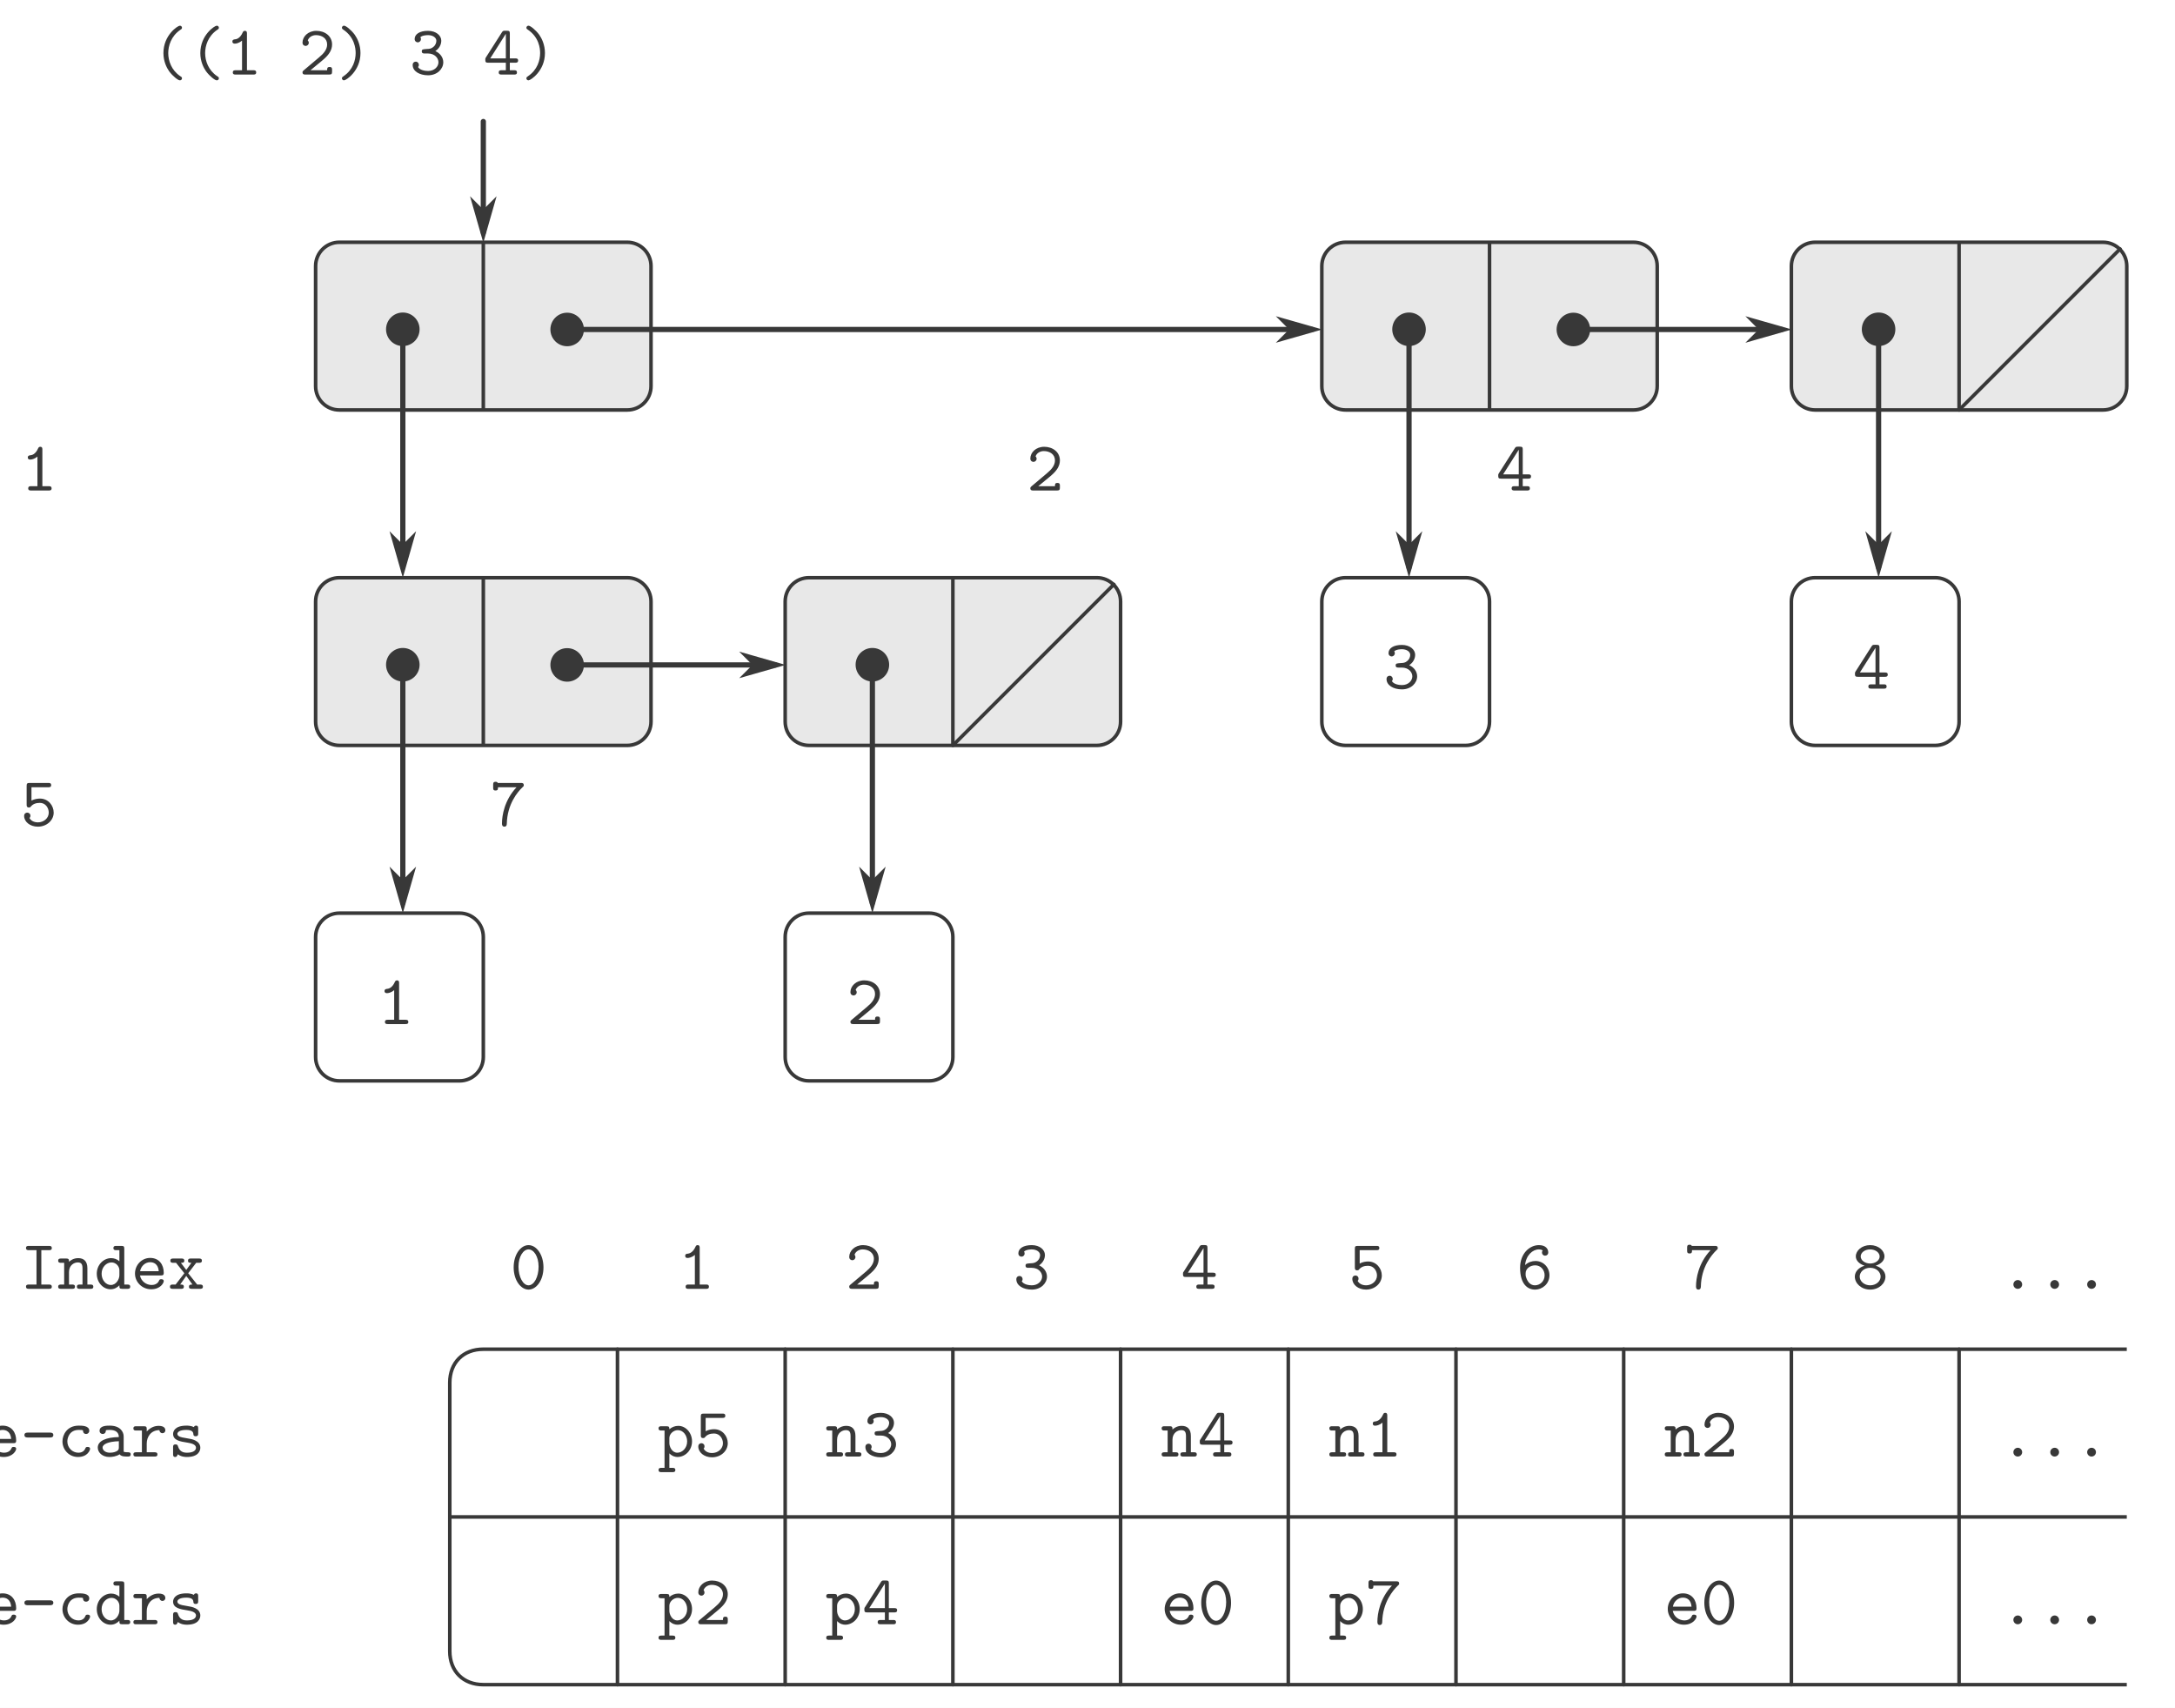
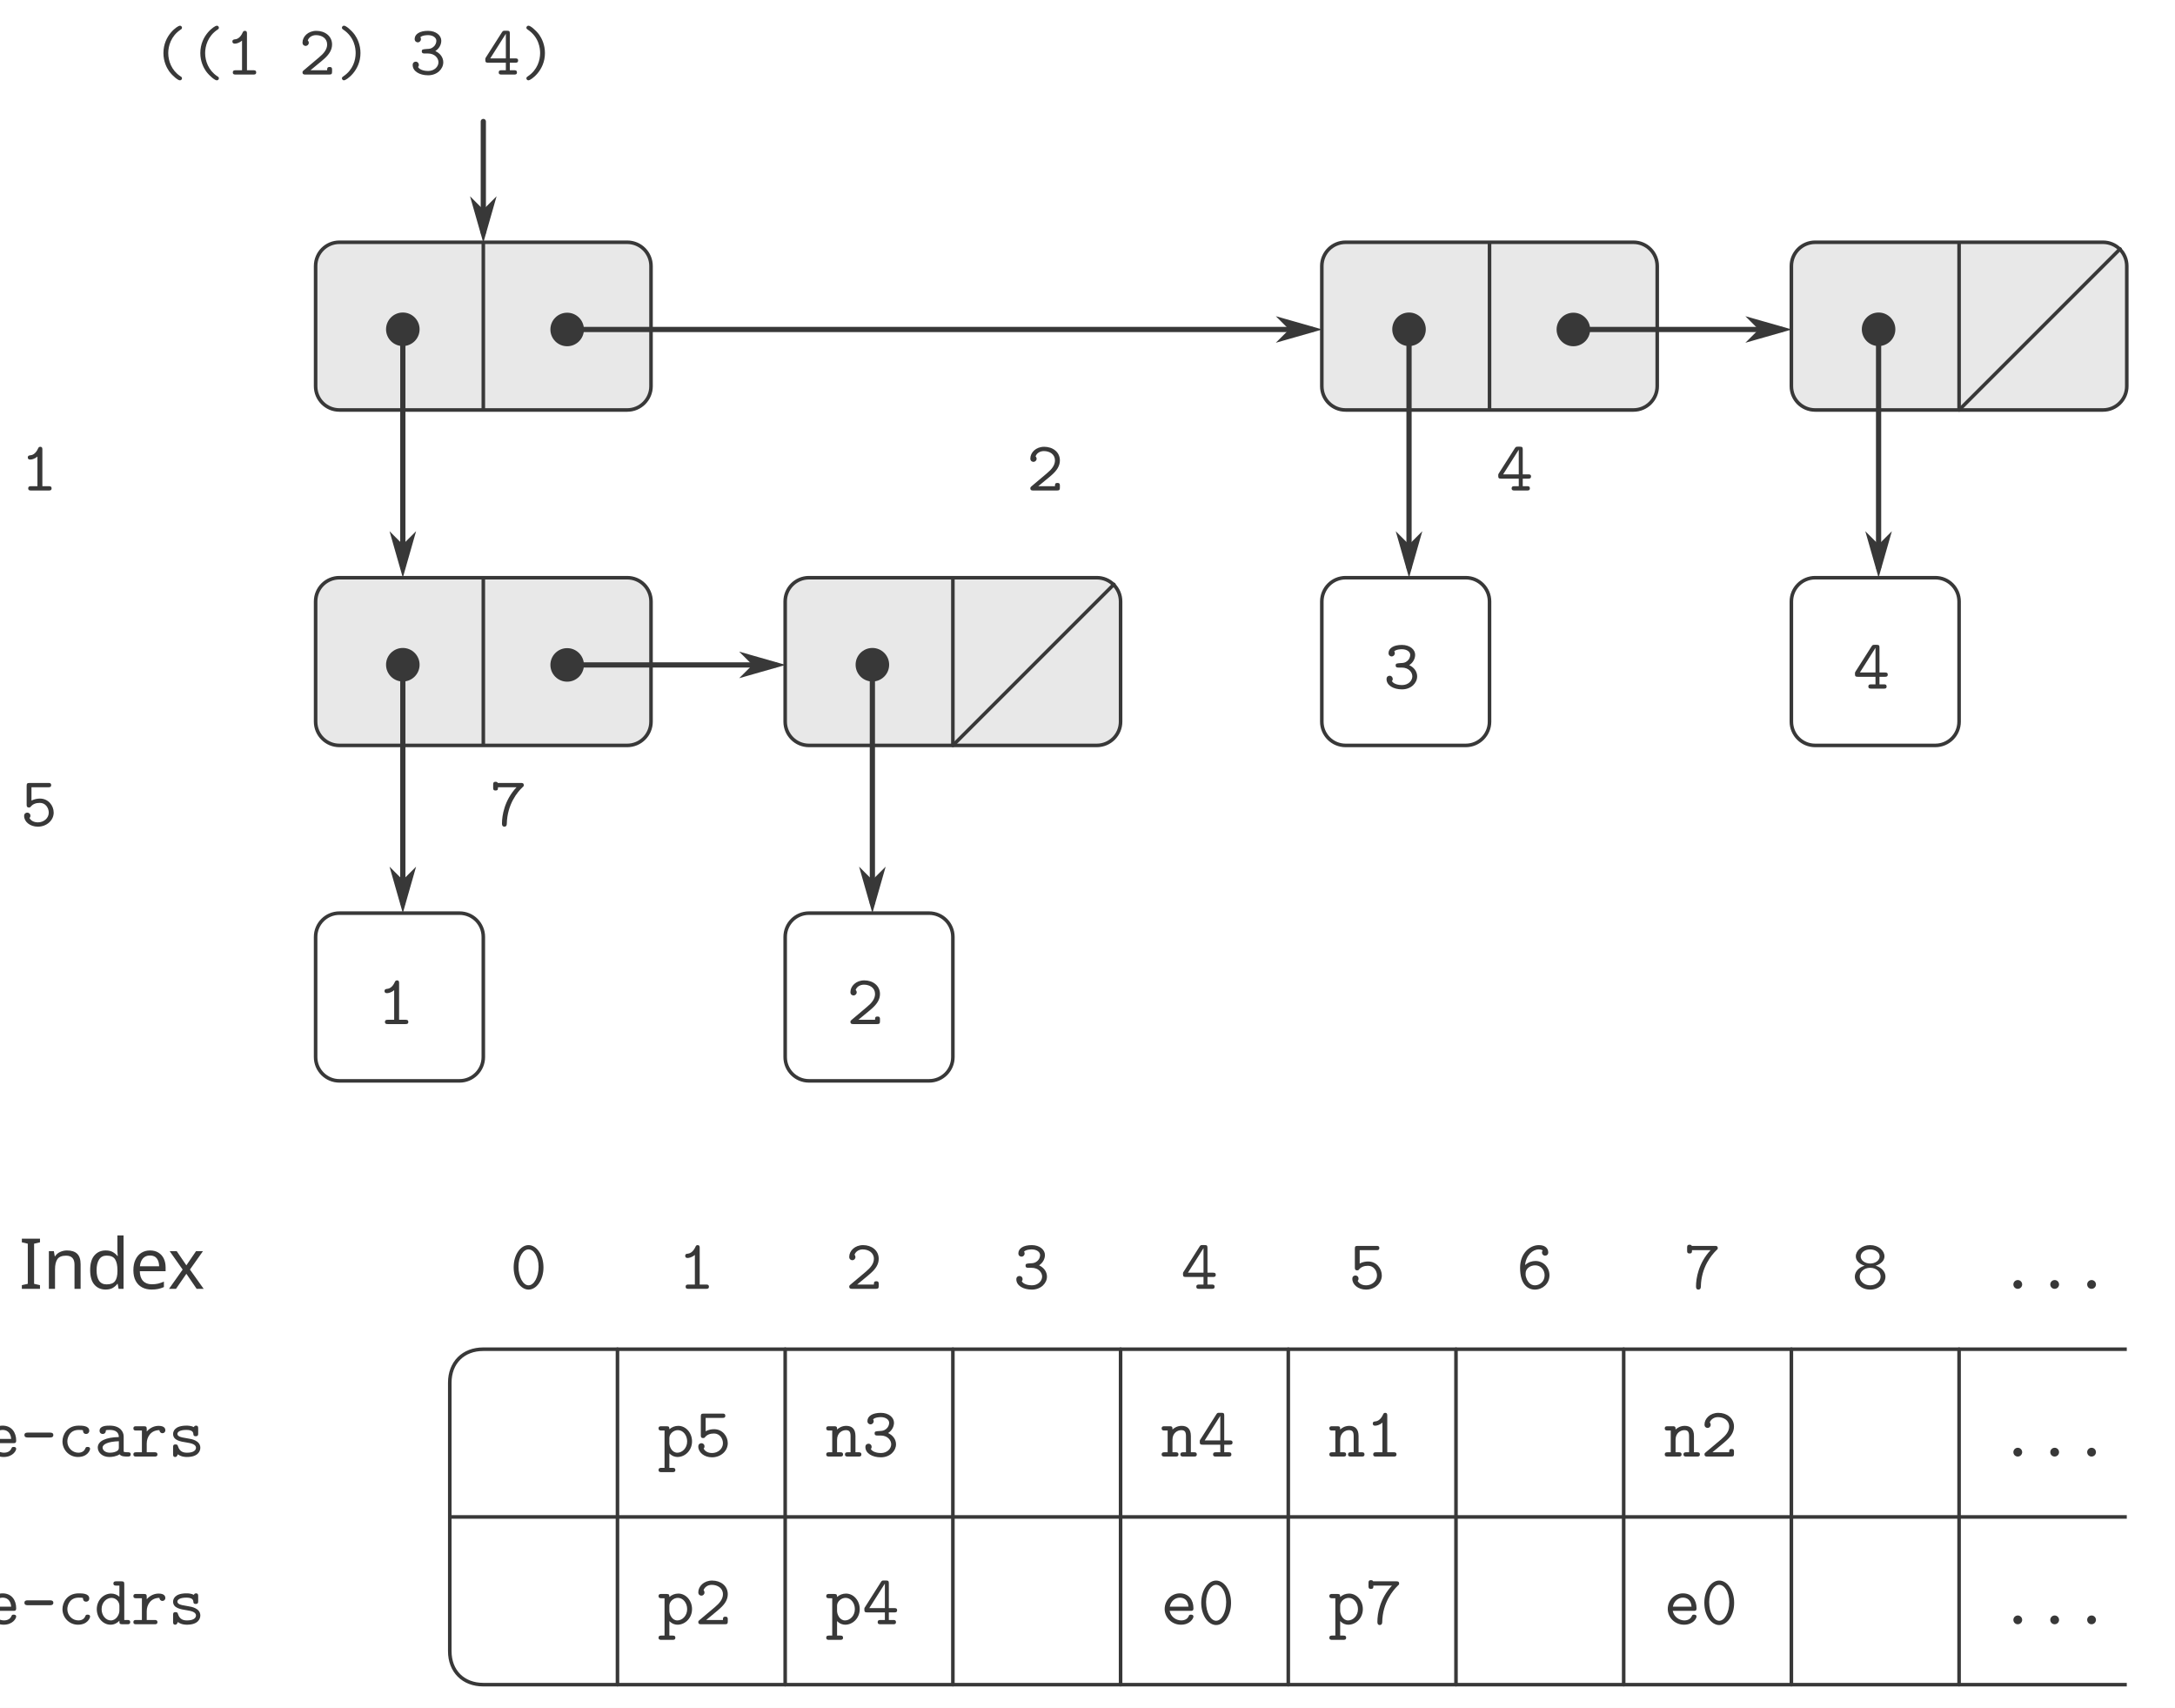
<svg xmlns="http://www.w3.org/2000/svg" preserveAspectRatio="xMinYMin meet" viewBox="0 0 619 486" id="svg6381" version="1.1">
  <defs id="defs6383">
    <marker refX="0" refY="0" orient="auto" id="Arrow1Mstart-41" style="overflow:visible">
      <path d="M 0,0 5,-5 -12.5,0 5,5 0,0 z" transform="matrix(0.4,0,0,0.4,4,0)" id="path4565-5" style="fill:#383838;fill-rule:evenodd;stroke:#383838;stroke-width:1pt;marker-start:none" />
    </marker>
    <marker refX="0" refY="0" orient="auto" id="Arrow1Mstart-65" style="overflow:visible">
      <path d="M 0,0 5,-5 -12.5,0 5,5 0,0 z" transform="matrix(0.4,0,0,0.4,4,0)" id="path4565-96" style="fill:#383838;fill-rule:evenodd;stroke:#383838;stroke-width:1pt;marker-start:none" />
    </marker>
    <marker refX="0" refY="0" orient="auto" id="marker4583" style="overflow:visible">
      <path d="M 0,0 5,-5 -12.5,0 5,5 0,0 z" transform="matrix(0.4,0,0,0.4,4,0)" id="path4585" style="fill:#383838;fill-rule:evenodd;stroke:#383838;stroke-width:1pt;marker-start:none" />
    </marker>
    <marker refX="0" refY="0" orient="auto" id="marker4579" style="overflow:visible">
      <path d="M 0,0 5,-5 -12.5,0 5,5 0,0 z" transform="matrix(0.4,0,0,0.4,4,0)" id="path4581" style="fill:#383838;fill-rule:evenodd;stroke:#383838;stroke-width:1pt;marker-start:none" />
    </marker>
    <marker refX="0" refY="0" orient="auto" id="Arrow1Mstart-4" style="overflow:visible">
      <path d="M 0,0 5,-5 -12.5,0 5,5 0,0 z" transform="matrix(0.4,0,0,0.4,4,0)" id="path4565-69" style="fill:#383838;fill-rule:evenodd;stroke:#383838;stroke-width:1pt;marker-start:none" />
    </marker>
    <marker refX="0" refY="0" orient="auto" id="marker3192-4" style="overflow:visible">
      <path d="M 0,0 5,-5 -12.5,0 5,5 0,0 z" transform="matrix(0.4,0,0,0.4,4,0)" id="path3194-2" style="fill:#383838;fill-rule:evenodd;stroke:#383838;stroke-width:1pt;marker-start:none" />
    </marker>
    <marker refX="0" refY="0" orient="auto" id="Arrow1Mstart-26" style="overflow:visible">
      <path d="M 0,0 5,-5 -12.5,0 5,5 0,0 z" transform="matrix(0.4,0,0,0.4,4,0)" id="path4565-910" style="fill:#383838;fill-rule:evenodd;stroke:#383838;stroke-width:1pt;marker-start:none" />
    </marker>
    <marker refX="0" refY="0" orient="auto" id="marker3192" style="overflow:visible">
      <path d="M 0,0 5,-5 -12.5,0 5,5 0,0 z" transform="matrix(0.4,0,0,0.4,4,0)" id="path3194" style="fill:#383838;fill-rule:evenodd;stroke:#383838;stroke-width:1pt;marker-start:none" />
    </marker>
    <marker refX="0" refY="0" orient="auto" id="Arrow1Mstart-7" style="overflow:visible">
      <path d="M 0,0 5,-5 -12.5,0 5,5 0,0 z" transform="matrix(0.4,0,0,0.4,4,0)" id="path4565-61" style="fill:#383838;fill-rule:evenodd;stroke:#383838;stroke-width:1pt;marker-start:none" />
    </marker>
    <marker refX="0" refY="0" orient="auto" id="marker3750" style="overflow:visible">
      <path d="M 0,0 5,-5 -12.5,0 5,5 0,0 z" transform="matrix(0.4,0,0,0.4,4,0)" id="path3752" style="fill:#383838;fill-rule:evenodd;stroke:#383838;stroke-width:1pt;marker-start:none" />
    </marker>
    <marker refX="0" refY="0" orient="auto" id="Arrow1Mstart-1" style="overflow:visible">
      <path d="M 0,0 5,-5 -12.5,0 5,5 0,0 z" transform="matrix(0.4,0,0,0.4,4,0)" id="path4565-26" style="fill:#383838;fill-rule:evenodd;stroke:#383838;stroke-width:1pt;marker-start:none" />
    </marker>
    <marker refX="0" refY="0" orient="auto" id="marker3690" style="overflow:visible">
      <path d="M 0,0 5,-5 -12.5,0 5,5 0,0 z" transform="matrix(0.4,0,0,0.4,4,0)" id="path3692" style="fill:#383838;fill-rule:evenodd;stroke:#383838;stroke-width:1pt;marker-start:none" />
    </marker>
    <marker refX="0" refY="0" orient="auto" id="marker3686" style="overflow:visible">
      <path d="M 0,0 5,-5 -12.5,0 5,5 0,0 z" transform="matrix(0.4,0,0,0.4,4,0)" id="path3688" style="fill:#383838;fill-rule:evenodd;stroke:#383838;stroke-width:1pt;marker-start:none" />
    </marker>
    <marker refX="0" refY="0" orient="auto" id="Arrow1Mstart-27" style="overflow:visible">
      <path d="M 0,0 5,-5 -12.5,0 5,5 0,0 z" transform="matrix(0.4,0,0,0.4,4,0)" id="path4565-91" style="fill:#383838;fill-rule:evenodd;stroke:#383838;stroke-width:1pt;marker-start:none" />
    </marker>
    <marker refX="0" refY="0" orient="auto" id="marker3610" style="overflow:visible">
      <path d="M 0,0 5,-5 -12.5,0 5,5 0,0 z" transform="matrix(0.4,0,0,0.4,4,0)" id="path3612" style="fill:#383838;fill-rule:evenodd;stroke:#383838;stroke-width:1pt;marker-start:none" />
    </marker>
    <marker refX="0" refY="0" orient="auto" id="Arrow1Mstart-33" style="overflow:visible">
      <path d="M 0,0 5,-5 -12.5,0 5,5 0,0 z" transform="matrix(0.4,0,0,0.4,4,0)" id="path4565-46" style="fill:#383838;fill-rule:evenodd;stroke:#383838;stroke-width:1pt;marker-start:none" />
    </marker>
    <marker refX="0" refY="0" orient="auto" id="Arrow1Mstart-88" style="overflow:visible">
      <path d="M 0,0 5,-5 -12.5,0 5,5 0,0 z" transform="matrix(0.4,0,0,0.4,4,0)" id="path4565-45" style="fill:#383838;fill-rule:evenodd;stroke:#383838;stroke-width:1pt;marker-start:none" />
    </marker>
    <marker refX="0" refY="0" orient="auto" id="marker3509" style="overflow:visible">
      <path d="M 0,0 5,-5 -12.5,0 5,5 0,0 z" transform="matrix(0.4,0,0,0.4,4,0)" id="path3511" style="fill:#383838;fill-rule:evenodd;stroke:#383838;stroke-width:1pt;marker-start:none" />
    </marker>
    <marker refX="0" refY="0" orient="auto" id="marker3505" style="overflow:visible">
      <path d="M 0,0 5,-5 -12.5,0 5,5 0,0 z" transform="matrix(0.4,0,0,0.4,4,0)" id="path3507" style="fill:#383838;fill-rule:evenodd;stroke:#383838;stroke-width:1pt;marker-start:none" />
    </marker>
    <marker refX="0" refY="0" orient="auto" id="Arrow1Mstart-8" style="overflow:visible">
      <path d="M 0,0 5,-5 -12.5,0 5,5 0,0 z" transform="matrix(0.4,0,0,0.4,4,0)" id="path4565-95" style="fill:#383838;fill-rule:evenodd;stroke:#383838;stroke-width:1pt;marker-start:none" />
    </marker>
    <marker refX="0" refY="0" orient="auto" id="marker3415" style="overflow:visible">
      <path d="M 0,0 5,-5 -12.5,0 5,5 0,0 z" transform="matrix(0.4,0,0,0.4,4,0)" id="path3417" style="fill:#383838;fill-rule:evenodd;stroke:#383838;stroke-width:1pt;marker-start:none" />
    </marker>
    <marker refX="0" refY="0" orient="auto" id="marker3411" style="overflow:visible">
      <path d="M 0,0 5,-5 -12.5,0 5,5 0,0 z" transform="matrix(0.4,0,0,0.4,4,0)" id="path3413" style="fill:#383838;fill-rule:evenodd;stroke:#383838;stroke-width:1pt;marker-start:none" />
    </marker>
    <marker refX="0" refY="0" orient="auto" id="Arrow1Mstart-6" style="overflow:visible">
      <path d="M 0,0 5,-5 -12.5,0 5,5 0,0 z" transform="matrix(0.4,0,0,0.4,4,0)" id="path4565-9" style="fill:#383838;fill-rule:evenodd;stroke:#383838;stroke-width:1pt;marker-start:none" />
    </marker>
    <marker refX="0" refY="0" orient="auto" id="marker3344" style="overflow:visible">
      <path d="M 0,0 5,-5 -12.5,0 5,5 0,0 z" transform="matrix(0.4,0,0,0.4,4,0)" id="path3346" style="fill:#383838;fill-rule:evenodd;stroke:#383838;stroke-width:1pt;marker-start:none" />
    </marker>
    <marker refX="0" refY="0" orient="auto" id="marker3340" style="overflow:visible">
      <path d="M 0,0 5,-5 -12.5,0 5,5 0,0 z" transform="matrix(0.4,0,0,0.4,4,0)" id="path3342" style="fill:#383838;fill-rule:evenodd;stroke:#383838;stroke-width:1pt;marker-start:none" />
    </marker>
    <marker refX="0" refY="0" orient="auto" id="Arrow1Mstart-3" style="overflow:visible">
      <path d="M 0,0 5,-5 -12.5,0 5,5 0,0 z" transform="matrix(0.4,0,0,0.4,4,0)" id="path4565-2" style="fill:#383838;fill-rule:evenodd;stroke:#383838;stroke-width:1pt;marker-start:none" />
    </marker>
    <marker refX="0" refY="0" orient="auto" id="Arrow1Mstart-2" style="overflow:visible">
      <path d="M 0,0 5,-5 -12.5,0 5,5 0,0 z" transform="matrix(0.4,0,0,0.4,4,0)" id="path4565-4" style="fill:#383838;fill-rule:evenodd;stroke:#383838;stroke-width:1pt;marker-start:none" />
    </marker>
    <marker refX="0" refY="0" orient="auto" id="Arrow1Mstart-9" style="overflow:visible">
      <path d="M 0,0 5,-5 -12.5,0 5,5 0,0 z" transform="matrix(0.4,0,0,0.4,4,0)" id="path4565-6" style="fill:#383838;fill-rule:evenodd;stroke:#383838;stroke-width:1pt;marker-start:none" />
    </marker>
    <marker refX="0" refY="0" orient="auto" id="Arrow1Mstart-0" style="overflow:visible">
      <path d="M 0,0 5,-5 -12.5,0 5,5 0,0 z" transform="matrix(0.4,0,0,0.4,4,0)" id="path4565-7" style="fill:#383838;fill-rule:evenodd;stroke:#383838;stroke-width:1pt;marker-start:none" />
    </marker>
    <marker refX="0" refY="0" orient="auto" id="Arrow1Lstart" style="overflow:visible">
      <path d="M 0,0 5,-5 -12.5,0 5,5 0,0 z" transform="matrix(0.8,0,0,0.8,10,0)" id="path4559" style="fill:#383838;fill-rule:evenodd;stroke:#383838;stroke-width:1pt;marker-start:none" />
    </marker>
    <marker refX="0" refY="0" orient="auto" id="Arrow1Mstart" style="overflow:visible">
      <path d="M 0,0 5,-5 -12.5,0 5,5 0,0 z" transform="matrix(0.4,0,0,0.4,4,0)" id="path4565" style="fill:#383838;fill-rule:evenodd;stroke:#383838;stroke-width:1pt;marker-start:none" />
    </marker>
  </defs>
-   <rect width="100%" height="100%" fill="white" />
+   <rect width="100%" height="100%" fill="white" id="rect66" />
  <g transform="translate(-67.23537,-77.72699)" id="layer4" style="display:inline">
    <g transform="translate(65,105)" id="layer1-9" style="opacity:0.302;display:none">
      <text x="115.714" y="90.219" id="text2985" xml:space="preserve" style="font-size:10.477px;font-style:normal;font-variant:normal;font-weight:normal;font-stretch:normal;line-height:125%;letter-spacing:0px;word-spacing:0px;fill:#383838;fill-opacity:1;stroke:none;font-family:Latin Modern Mono;-inkscape-font-specification:Latin Modern Mono">
        <tspan x="115.714" y="90.219" id="tspan2987">     +---+---+     +---+</tspan>
        <tspan x="115.714" y="103.969" id="tspan2989">----&gt;| * | *-+----&gt;| 2 |</tspan>
        <tspan x="115.714" y="117.719" id="tspan2991">     +-|-+---+     +---+</tspan>
        <tspan x="115.714" y="131.469" id="tspan2993">       |</tspan>
        <tspan x="115.714" y="145.219" id="tspan2995">       V</tspan>
        <tspan x="115.714" y="158.969" id="tspan2997">     +---+</tspan>
        <tspan x="115.714" y="172.719" id="tspan2999">     | 1 |</tspan>
        <tspan x="115.714" y="186.469" id="tspan3001">     +---+</tspan>
        <tspan x="115.714" y="200.219" id="tspan3003" />
      </text>
      <text x="40" y="222.362" id="text3233" xml:space="preserve" style="font-size:10.477px;font-style:normal;font-variant:normal;font-weight:normal;font-stretch:normal;line-height:125%;letter-spacing:0px;word-spacing:0px;fill:#383838;fill-opacity:1;stroke:none;display:inline;font-family:Latin Modern Mono;-inkscape-font-specification:Latin Modern Mono">
        <tspan x="40" y="222.362" id="tspan3235">     +---+---+     +---+---+         +---+---+     +---+</tspan>
        <tspan x="40" y="236.112" id="tspan3237">----&gt;| * | *-+----&gt;| * | * |    ----&gt;| * | *-+----&gt;| 4 |</tspan>
        <tspan x="40" y="249.862" id="tspan3239">     +-|-+---+     +-|-+-|-+         +-|-+---+     +---+</tspan>
        <tspan x="40" y="263.612" id="tspan3241">       |             |   |             |</tspan>
        <tspan x="40" y="277.362" id="tspan3243">       V             V   V             V</tspan>
        <tspan x="40" y="291.112" id="tspan3245">   +---+---+      +---+ +---+      +---+---+     +---+---+</tspan>
        <tspan x="40" y="304.862" id="tspan3247">   | * | * |      | 3 | | 4 |      | * | *-+----&gt;| * | * |</tspan>
        <tspan x="40" y="318.612" id="tspan3249">   +-|-+-|-+      +---+ +---+      +-|-+---+     +-|-+-|-+</tspan>
        <tspan x="40" y="332.362" id="tspan3251">     |   |                           |             |   |</tspan>
        <tspan x="40" y="346.112" id="tspan3253">     V   V                           V             V   V</tspan>
        <tspan x="40" y="359.862" id="tspan3255">  +---+ +---+                      +---+        +---+ +---+</tspan>
        <tspan x="40" y="373.612" id="tspan3257">  | 1 | | 2 |                      | 1 |        | 2 | | 3 |</tspan>
        <tspan x="40" y="387.362" id="tspan3259">  +---+ +---+                      +---+        +---+ +---+</tspan>
        <tspan x="40" y="401.112" id="tspan3261" />
        <tspan x="40" y="414.862" id="tspan3263">  (cons (cons 1 2)                 (cons (cons 1</tspan>
        <tspan x="40" y="428.612" id="tspan3265">        (cons 3 4))                            (cons 2 3))</tspan>
        <tspan x="40" y="442.362" id="tspan3267">                                         4)</tspan>
        <tspan x="40" y="456.112" id="tspan3269" />
      </text>
    </g>
    <g transform="translate(65,105)" id="layer4-6" style="display:none">
      <path d="m 145,112.362 0,30" id="path4453-6" style="fill:none;stroke:#047f98;stroke-width:1.772;stroke-linecap:butt;stroke-linejoin:miter;stroke-miterlimit:4;stroke-opacity:1;stroke-dasharray:none" />
      <path d="m 200,82.362 30,0" id="path4453" style="fill:none;stroke:#047f98;stroke-width:1.772;stroke-linecap:butt;stroke-linejoin:miter;stroke-miterlimit:4;stroke-opacity:1;stroke-dasharray:none" />
      <rect width="25" height="25" rx="3.543" ry="3.543" x="245" y="132.362" id="rect3794" style="fill:none;stroke:#383838;stroke-width:0.886;stroke-linecap:round;stroke-linejoin:round;stroke-miterlimit:4;stroke-opacity:1;stroke-dasharray:none;stroke-dashoffset:0;display:inline" />
      <g id="g4407" style="fill:none;display:inline">
        <rect width="50" height="25" rx="3.543" ry="3.543" x="220" y="162.362" id="rect3794-7" style="fill:none;stroke:#383838;stroke-width:0.886;stroke-linecap:round;stroke-linejoin:round;stroke-miterlimit:4;stroke-opacity:1;stroke-dasharray:none;stroke-dashoffset:0" />
        <path d="m 245,162.362 0,25" id="path4405" style="fill:none;stroke:#383838;stroke-width:0.886;stroke-linecap:butt;stroke-linejoin:miter;stroke-miterlimit:4;stroke-opacity:1;stroke-dasharray:none" />
      </g>
      <path d="m 120,84.862 a 2.5,2.5 0 1 1 -5,0 2.5,2.5 0 1 1 5,0 z" transform="translate(165,90.5)" id="path4491" style="fill:#383838;fill-opacity:1;stroke:#383838;stroke-width:0.886;stroke-linecap:round;stroke-linejoin:round;stroke-miterlimit:4;stroke-opacity:1;stroke-dasharray:none;stroke-dashoffset:0;display:inline" />
      <path d="m 295,137.362 0,50" id="path4554" style="fill:none;stroke:#383838;stroke-width:0.886;stroke-linecap:butt;stroke-linejoin:round;stroke-miterlimit:4;stroke-opacity:1;stroke-dasharray:none;marker-start:url(#Arrow1Mstart);display:inline" />
    </g>
    <path d="m 672.513,461.666 -467.727,0 c -5.727,0 -9.545,3.818 -9.545,9.545 l 0,76.364 c 0,5.727 3.818,9.545 9.545,9.545 l 467.727,0" id="path7622" style="fill:none;stroke:#383838;stroke-width:1.015;stroke-linecap:butt;stroke-linejoin:miter;stroke-miterlimit:4;stroke-opacity:1;stroke-dasharray:none" />
    <path d="m 195.241,509.393 477.273,0" id="path7624" style="fill:none;stroke:#383838;stroke-width:1.015;stroke-linecap:butt;stroke-linejoin:miter;stroke-miterlimit:4;stroke-opacity:1;stroke-dasharray:none" />
    <path d="m 242.968,461.666 0,95.454" id="path7626" style="fill:none;stroke:#383838;stroke-width:1.015;stroke-linecap:round;stroke-linejoin:round;stroke-miterlimit:4;stroke-opacity:1;stroke-dasharray:none" />
    <path d="m 290.695,461.666 0,95.454" id="path7626-1" style="fill:none;stroke:#383838;stroke-width:1.015;stroke-linecap:round;stroke-linejoin:round;stroke-miterlimit:4;stroke-opacity:1;stroke-dasharray:none" />
    <path d="m 338.422,461.666 0,95.454" id="path7626-3" style="fill:none;stroke:#383838;stroke-width:1.015;stroke-linecap:round;stroke-linejoin:round;stroke-miterlimit:4;stroke-opacity:1;stroke-dasharray:none" />
    <path d="m 386.15,461.666 0,95.454" id="path7626-16" style="fill:none;stroke:#383838;stroke-width:1.015;stroke-linecap:round;stroke-linejoin:round;stroke-miterlimit:4;stroke-opacity:1;stroke-dasharray:none" />
    <path d="m 433.877,461.666 0,95.454" id="path7626-13" style="fill:none;stroke:#383838;stroke-width:1.015;stroke-linecap:round;stroke-linejoin:round;stroke-miterlimit:4;stroke-opacity:1;stroke-dasharray:none" />
    <path d="m 481.604,461.666 0,95.454" id="path7626-8" style="fill:none;stroke:#383838;stroke-width:1.015;stroke-linecap:round;stroke-linejoin:round;stroke-miterlimit:4;stroke-opacity:1;stroke-dasharray:none" />
    <path d="m 529.331,461.666 0,95.454" id="path7626-15" style="fill:none;stroke:#383838;stroke-width:1.015;stroke-linecap:round;stroke-linejoin:round;stroke-miterlimit:4;stroke-opacity:1;stroke-dasharray:none" />
    <path d="m 577.059,461.666 0,95.454" id="path7626-6" style="fill:none;stroke:#383838;stroke-width:1.015;stroke-linecap:round;stroke-linejoin:round;stroke-miterlimit:4;stroke-opacity:1;stroke-dasharray:none" />
    <path d="m 624.786,461.666 0,95.454" id="path7626-10" style="fill:none;stroke:#383838;stroke-width:1.015;stroke-linecap:round;stroke-linejoin:round;stroke-miterlimit:4;stroke-opacity:1;stroke-dasharray:none" />
  </g>
  <g transform="translate(-67.23537,-77.72699)" id="layer5" style="display:inline">
    <text x="212.422" y="444.484" id="text7702" xml:space="preserve" style="font-size:20px;font-style:normal;font-variant:normal;font-weight:normal;font-stretch:normal;text-align:start;line-height:125%;letter-spacing:0px;word-spacing:0px;text-anchor:start;fill:#383838;fill-opacity:1;stroke:none;display:inline;font-family:Latin Modern Mono;-inkscape-font-specification:Latin Modern Mono">
      <tspan x="212.422" y="444.484" id="tspan7704">0</tspan>
    </text>
    <text x="260.15" y="444.484" id="text7706" xml:space="preserve" style="font-size:20px;font-style:normal;font-variant:normal;font-weight:normal;font-stretch:normal;text-align:start;line-height:125%;letter-spacing:0px;word-spacing:0px;text-anchor:start;fill:#383838;fill-opacity:1;stroke:none;display:inline;font-family:Latin Modern Mono;-inkscape-font-specification:Latin Modern Mono">
      <tspan x="260.15" y="444.484" id="tspan7708">1</tspan>
    </text>
    <text x="307.877" y="444.484" id="text7710" xml:space="preserve" style="font-size:20px;font-style:normal;font-variant:normal;font-weight:normal;font-stretch:normal;text-align:start;line-height:125%;letter-spacing:0px;word-spacing:0px;text-anchor:start;fill:#383838;fill-opacity:1;stroke:none;display:inline;font-family:Latin Modern Mono;-inkscape-font-specification:Latin Modern Mono">
      <tspan x="307.877" y="444.484" id="tspan7712">2</tspan>
    </text>
    <text x="355.604" y="444.484" id="text7714" xml:space="preserve" style="font-size:20px;font-style:normal;font-variant:normal;font-weight:normal;font-stretch:normal;text-align:start;line-height:125%;letter-spacing:0px;word-spacing:0px;text-anchor:start;fill:#383838;fill-opacity:1;stroke:none;display:inline;font-family:Latin Modern Mono;-inkscape-font-specification:Latin Modern Mono">
      <tspan x="355.604" y="444.484" id="tspan7716">3</tspan>
    </text>
    <text x="403.331" y="444.484" id="text7718" xml:space="preserve" style="font-size:20px;font-style:normal;font-variant:normal;font-weight:normal;font-stretch:normal;text-align:start;line-height:125%;letter-spacing:0px;word-spacing:0px;text-anchor:start;fill:#383838;fill-opacity:1;stroke:none;display:inline;font-family:Latin Modern Mono;-inkscape-font-specification:Latin Modern Mono">
      <tspan x="403.331" y="444.484" id="tspan7720">4</tspan>
    </text>
    <text x="451.059" y="444.484" id="text7722" xml:space="preserve" style="font-size:20px;font-style:normal;font-variant:normal;font-weight:normal;font-stretch:normal;text-align:start;line-height:125%;letter-spacing:0px;word-spacing:0px;text-anchor:start;fill:#383838;fill-opacity:1;stroke:none;display:inline;font-family:Latin Modern Mono;-inkscape-font-specification:Latin Modern Mono">
      <tspan x="451.059" y="444.484" id="tspan7724">5</tspan>
    </text>
    <text x="498.786" y="444.484" id="text7726" xml:space="preserve" style="font-size:20px;font-style:normal;font-variant:normal;font-weight:normal;font-stretch:normal;text-align:start;line-height:125%;letter-spacing:0px;word-spacing:0px;text-anchor:start;fill:#383838;fill-opacity:1;stroke:none;display:inline;font-family:Latin Modern Mono;-inkscape-font-specification:Latin Modern Mono">
      <tspan x="498.786" y="444.484" id="tspan7728">6</tspan>
    </text>
    <text x="546.513" y="444.484" id="text7730" xml:space="preserve" style="font-size:20px;font-style:normal;font-variant:normal;font-weight:normal;font-stretch:normal;text-align:start;line-height:125%;letter-spacing:0px;word-spacing:0px;text-anchor:start;fill:#383838;fill-opacity:1;stroke:none;display:inline;font-family:Latin Modern Mono;-inkscape-font-specification:Latin Modern Mono">
      <tspan x="546.513" y="444.484" id="tspan7732">7</tspan>
    </text>
    <text x="594.24" y="444.484" id="text7734" xml:space="preserve" style="font-size:20px;font-style:normal;font-variant:normal;font-weight:normal;font-stretch:normal;text-align:start;line-height:125%;letter-spacing:0px;word-spacing:0px;text-anchor:start;fill:#383838;fill-opacity:1;stroke:none;display:inline;font-family:Latin Modern Mono;-inkscape-font-specification:Latin Modern Mono">
      <tspan x="594.24" y="444.484" id="tspan7736">8</tspan>
    </text>
    <text x="636.24" y="444.484" id="text7738" xml:space="preserve" style="font-size:20px;font-style:normal;font-variant:normal;font-weight:normal;font-stretch:normal;text-align:start;line-height:125%;letter-spacing:0px;word-spacing:0px;text-anchor:start;fill:#383838;fill-opacity:1;stroke:none;display:inline;font-family:Latin Modern Mono;-inkscape-font-specification:Latin Modern Mono">
      <tspan x="636.24" y="444.484" id="tspan7740">...</tspan>
    </text>
    <text x="178.059" y="444.484" id="text7962" xml:space="preserve" style="font-size:20px;font-style:normal;font-variant:normal;font-weight:normal;font-stretch:normal;text-align:end;line-height:125%;letter-spacing:0px;word-spacing:0px;text-anchor:end;fill:#383838;fill-opacity:1;stroke:none;display:inline;font-family:Latin Modern Mono;-inkscape-font-specification:Latin Modern Mono">
-       <tspan x="178.059" y="444.484" id="tspan7964">Index</tspan>
+       <tspan x="178.059" y="444.484" id="tspan7964" style="-inkscape-font-specification:'Times LT Std';font-family:'Times LT Std';font-weight:normal;font-style:normal;font-stretch:normal;font-variant:normal">Index</tspan>
    </text>
    <text x="178.059" y="492.212" id="text7966" xml:space="preserve" style="font-size:20px;font-style:normal;font-variant:normal;font-weight:normal;font-stretch:normal;text-align:end;line-height:125%;letter-spacing:0px;word-spacing:0px;text-anchor:end;fill:#383838;fill-opacity:1;stroke:none;display:inline;font-family:Latin Modern Mono;-inkscape-font-specification:Latin Modern Mono">
      <tspan x="178.059" y="492.212" id="tspan7968">the-cars</tspan>
    </text>
    <text x="178.059" y="539.939" id="text7970" xml:space="preserve" style="font-size:20px;font-style:normal;font-variant:normal;font-weight:normal;font-stretch:normal;text-align:end;line-height:125%;letter-spacing:0px;word-spacing:0px;text-anchor:end;fill:#383838;fill-opacity:1;stroke:none;display:inline;font-family:Latin Modern Mono;-inkscape-font-specification:Latin Modern Mono">
      <tspan x="178.059" y="539.939" id="tspan7972">the-cdrs</tspan>
    </text>
    <text x="254.422" y="492.212" id="text8130" xml:space="preserve" style="font-size:20px;font-style:normal;font-variant:normal;font-weight:normal;font-stretch:normal;text-align:start;line-height:125%;letter-spacing:0px;word-spacing:0px;text-anchor:start;fill:#383838;fill-opacity:1;stroke:none;display:inline;font-family:Latin Modern Mono;-inkscape-font-specification:Latin Modern Mono">
      <tspan x="254.422" y="492.212" id="tspan8132">p5</tspan>
    </text>
    <text x="302.15" y="492.212" id="text8134" xml:space="preserve" style="font-size:20px;font-style:normal;font-variant:normal;font-weight:normal;font-stretch:normal;text-align:start;line-height:125%;letter-spacing:0px;word-spacing:0px;text-anchor:start;fill:#383838;fill-opacity:1;stroke:none;display:inline;font-family:Latin Modern Mono;-inkscape-font-specification:Latin Modern Mono">
      <tspan x="302.15" y="492.212" id="tspan8136">n3</tspan>
    </text>
    <text x="397.604" y="492.212" id="text8138" xml:space="preserve" style="font-size:20px;font-style:normal;font-variant:normal;font-weight:normal;font-stretch:normal;text-align:start;line-height:125%;letter-spacing:0px;word-spacing:0px;text-anchor:start;fill:#383838;fill-opacity:1;stroke:none;display:inline;font-family:Latin Modern Mono;-inkscape-font-specification:Latin Modern Mono">
      <tspan x="397.604" y="492.212" id="tspan8140">n4</tspan>
    </text>
    <text x="445.331" y="492.212" id="text8142" xml:space="preserve" style="font-size:20px;font-style:normal;font-variant:normal;font-weight:normal;font-stretch:normal;text-align:start;line-height:125%;letter-spacing:0px;word-spacing:0px;text-anchor:start;fill:#383838;fill-opacity:1;stroke:none;display:inline;font-family:Latin Modern Mono;-inkscape-font-specification:Latin Modern Mono">
      <tspan x="445.331" y="492.212" id="tspan8144">n1</tspan>
    </text>
    <text x="540.786" y="492.212" id="text8146" xml:space="preserve" style="font-size:20px;font-style:normal;font-variant:normal;font-weight:normal;font-stretch:normal;text-align:start;line-height:125%;letter-spacing:0px;word-spacing:0px;text-anchor:start;fill:#383838;fill-opacity:1;stroke:none;display:inline;font-family:Latin Modern Mono;-inkscape-font-specification:Latin Modern Mono">
      <tspan x="540.786" y="492.212" id="tspan8148">n2</tspan>
    </text>
    <text x="636.24" y="492.212" id="text8170" xml:space="preserve" style="font-size:20px;font-style:normal;font-variant:normal;font-weight:normal;font-stretch:normal;text-align:start;line-height:125%;letter-spacing:0px;word-spacing:0px;text-anchor:start;fill:#383838;fill-opacity:1;stroke:none;display:inline;font-family:Latin Modern Mono;-inkscape-font-specification:Latin Modern Mono">
      <tspan x="636.24" y="492.212" id="tspan8172">...</tspan>
    </text>
    <text x="254.422" y="539.939" id="text8150" xml:space="preserve" style="font-size:20px;font-style:normal;font-variant:normal;font-weight:normal;font-stretch:normal;text-align:start;line-height:125%;letter-spacing:0px;word-spacing:0px;text-anchor:start;fill:#383838;fill-opacity:1;stroke:none;display:inline;font-family:Latin Modern Mono;-inkscape-font-specification:Latin Modern Mono">
      <tspan x="254.422" y="539.939" id="tspan8152">p2</tspan>
    </text>
    <text x="302.15" y="539.939" id="text8154" xml:space="preserve" style="font-size:20px;font-style:normal;font-variant:normal;font-weight:normal;font-stretch:normal;text-align:start;line-height:125%;letter-spacing:0px;word-spacing:0px;text-anchor:start;fill:#383838;fill-opacity:1;stroke:none;display:inline;font-family:Latin Modern Mono;-inkscape-font-specification:Latin Modern Mono">
      <tspan x="302.15" y="539.939" id="tspan8156">p4</tspan>
    </text>
    <text x="397.604" y="539.939" id="text8158" xml:space="preserve" style="font-size:20px;font-style:normal;font-variant:normal;font-weight:normal;font-stretch:normal;text-align:start;line-height:125%;letter-spacing:0px;word-spacing:0px;text-anchor:start;fill:#383838;fill-opacity:1;stroke:none;display:inline;font-family:Latin Modern Mono;-inkscape-font-specification:Latin Modern Mono">
      <tspan x="397.604" y="539.939" id="tspan8160">e0</tspan>
    </text>
    <text x="445.331" y="539.939" id="text8162" xml:space="preserve" style="font-size:20px;font-style:normal;font-variant:normal;font-weight:normal;font-stretch:normal;text-align:start;line-height:125%;letter-spacing:0px;word-spacing:0px;text-anchor:start;fill:#383838;fill-opacity:1;stroke:none;display:inline;font-family:Latin Modern Mono;-inkscape-font-specification:Latin Modern Mono">
      <tspan x="445.331" y="539.939" id="tspan8164">p7</tspan>
    </text>
    <text x="540.786" y="539.939" id="text8166" xml:space="preserve" style="font-size:20px;font-style:normal;font-variant:normal;font-weight:normal;font-stretch:normal;text-align:start;line-height:125%;letter-spacing:0px;word-spacing:0px;text-anchor:start;fill:#383838;fill-opacity:1;stroke:none;display:inline;font-family:Latin Modern Mono;-inkscape-font-specification:Latin Modern Mono">
      <tspan x="540.786" y="539.939" id="tspan8168">e0</tspan>
    </text>
    <text x="636.24" y="539.939" id="text8174" xml:space="preserve" style="font-size:20px;font-style:normal;font-variant:normal;font-weight:normal;font-stretch:normal;text-align:start;line-height:125%;letter-spacing:0px;word-spacing:0px;text-anchor:start;fill:#383838;fill-opacity:1;stroke:none;display:inline;font-family:Latin Modern Mono;-inkscape-font-specification:Latin Modern Mono">
      <tspan x="636.24" y="539.939" id="tspan8176">...</tspan>
    </text>
    <g transform="matrix(1.90909,0,0,1.90909,-110.2139,-468.7522)" id="g3454">
      <rect width="50" height="25" rx="3.543" ry="3.543" x="140" y="322.362" id="rect3794-7-1-0" style="fill:#e8e8e8;fill-opacity:1;stroke:#383838;stroke-width:0.531;stroke-linecap:round;stroke-linejoin:round;stroke-miterlimit:4;stroke-opacity:1;stroke-dasharray:none;stroke-dashoffset:0;display:inline" />
      <rect width="50" height="25" rx="3.543" ry="3.543" x="290" y="322.362" id="rect3794-7-1-0-6-0" style="fill:#e8e8e8;fill-opacity:1;stroke:#383838;stroke-width:0.531;stroke-linecap:round;stroke-linejoin:round;stroke-miterlimit:4;stroke-opacity:1;stroke-dasharray:none;stroke-dashoffset:0;display:inline" />
      <rect width="50" height="25" rx="3.543" ry="3.543" x="360" y="322.362" id="rect3794-7-1-0-6" style="fill:#e8e8e8;fill-opacity:1;stroke:#383838;stroke-width:0.531;stroke-linecap:round;stroke-linejoin:round;stroke-miterlimit:4;stroke-opacity:1;stroke-dasharray:none;stroke-dashoffset:0;display:inline" />
      <rect width="50" height="25" rx="3.543" ry="3.543" x="140" y="372.362" id="rect3794-7-1-0-9" style="fill:#e8e8e8;fill-opacity:1;stroke:#383838;stroke-width:0.531;stroke-linecap:round;stroke-linejoin:round;stroke-miterlimit:4;stroke-opacity:1;stroke-dasharray:none;stroke-dashoffset:0;display:inline" />
      <rect width="50" height="25" rx="3.543" ry="3.543" x="210" y="372.362" id="rect3794-7-1-0-6-8" style="fill:#e8e8e8;fill-opacity:1;stroke:#383838;stroke-width:0.531;stroke-linecap:round;stroke-linejoin:round;stroke-miterlimit:4;stroke-opacity:1;stroke-dasharray:none;stroke-dashoffset:0;display:inline" />
      <path d="m 165,322.362 0,25" id="path4405-1-3" style="fill:none;stroke:#383838;stroke-width:0.531;stroke-linecap:butt;stroke-linejoin:miter;stroke-miterlimit:4;stroke-opacity:1;stroke-dasharray:none;display:inline" />
      <path d="m 120,84.862 a 2.5,2.5 0 1 1 -5,0 2.5,2.5 0 1 1 5,0 z" transform="translate(35.5,250.4726)" id="path4491-4-7" style="fill:#383838;fill-opacity:1;stroke:#383838;stroke-width:0;stroke-linecap:round;stroke-linejoin:round;stroke-miterlimit:4;stroke-opacity:1;stroke-dasharray:none;stroke-dashoffset:0;display:inline" />
      <path d="m 120,84.862 a 2.5,2.5 0 1 1 -5,0 2.5,2.5 0 1 1 5,0 z" transform="translate(60,250.5)" id="path4491-44-0" style="fill:#383838;fill-opacity:1;stroke:#383838;stroke-width:0;stroke-linecap:round;stroke-linejoin:round;stroke-miterlimit:4;stroke-opacity:1;stroke-dasharray:none;stroke-dashoffset:0;display:inline" />
      <path d="m 153,370.826 0,-33.464" id="path4554-5-0" style="fill:none;stroke:#383838;stroke-width:0.78;stroke-linecap:round;stroke-linejoin:round;stroke-miterlimit:4;stroke-opacity:1;stroke-dasharray:none;marker-start:url(#Arrow1Mstart);display:inline" />
      <path d="m 288.536,335.362 -108.536,0" id="path4554-5-2-3" style="fill:none;stroke:#383838;stroke-width:0.78;stroke-linecap:round;stroke-linejoin:round;stroke-miterlimit:4;stroke-opacity:1;stroke-dasharray:none;marker-start:url(#Arrow1Mstart);display:inline" />
      <path d="m 165,320.898 0,-16.536" id="path4554-9-4" style="fill:none;stroke:#383838;stroke-width:0.78;stroke-linecap:round;stroke-linejoin:round;stroke-miterlimit:4;stroke-opacity:1;stroke-dasharray:none;marker-start:url(#Arrow1Mstart);display:inline" />
      <path d="m 165,372.362 0,25" id="path4405-1-3-6" style="fill:none;stroke:#383838;stroke-width:0.531;stroke-linecap:butt;stroke-linejoin:miter;stroke-miterlimit:4;stroke-opacity:1;stroke-dasharray:none;display:inline" />
      <path d="m 120,84.862 a 2.5,2.5 0 1 1 -5,0 2.5,2.5 0 1 1 5,0 z" transform="translate(35.5,300.4726)" id="path4491-4-7-8" style="fill:#383838;fill-opacity:1;stroke:#383838;stroke-width:0;stroke-linecap:round;stroke-linejoin:round;stroke-miterlimit:4;stroke-opacity:1;stroke-dasharray:none;stroke-dashoffset:0;display:inline" />
      <path d="m 120,84.862 a 2.5,2.5 0 1 1 -5,0 2.5,2.5 0 1 1 5,0 z" transform="translate(60,300.5)" id="path4491-44-0-5" style="fill:#383838;fill-opacity:1;stroke:#383838;stroke-width:0;stroke-linecap:round;stroke-linejoin:round;stroke-miterlimit:4;stroke-opacity:1;stroke-dasharray:none;stroke-dashoffset:0;display:inline" />
      <path d="m 153,420.826 0,-33.464" id="path4554-5-0-9" style="fill:none;stroke:#383838;stroke-width:0.78;stroke-linecap:round;stroke-linejoin:round;stroke-miterlimit:4;stroke-opacity:1;stroke-dasharray:none;marker-start:url(#Arrow1Mstart);display:inline" />
      <path d="m 208.536,385.362 -28.536,0" id="path4554-5-2-3-8" style="fill:none;stroke:#383838;stroke-width:0.78;stroke-linecap:round;stroke-linejoin:round;stroke-miterlimit:4;stroke-opacity:1;stroke-dasharray:none;marker-start:url(#Arrow1Mstart);display:inline" />
      <rect width="25" height="25" rx="3.543" ry="3.543" x="360" y="372.362" id="rect3794-77-9" style="fill:none;stroke:#383838;stroke-width:0.531;stroke-linecap:round;stroke-linejoin:round;stroke-miterlimit:4;stroke-opacity:1;stroke-dasharray:none;stroke-dashoffset:0;display:inline" />
      <rect width="25" height="25" rx="3.543" ry="3.543" x="140" y="422.362" id="rect3794-77-9-4" style="fill:none;stroke:#383838;stroke-width:0.531;stroke-linecap:round;stroke-linejoin:round;stroke-miterlimit:4;stroke-opacity:1;stroke-dasharray:none;stroke-dashoffset:0;display:inline" />
      <rect width="25" height="25" rx="3.543" ry="3.543" x="210" y="422.362" id="rect3794-77-9-5" style="fill:none;stroke:#383838;stroke-width:0.531;stroke-linecap:round;stroke-linejoin:round;stroke-miterlimit:4;stroke-opacity:1;stroke-dasharray:none;stroke-dashoffset:0;display:inline" />
      <rect width="25" height="25" rx="3.543" ry="3.543" x="290" y="372.362" id="rect3794-77-9-8" style="fill:none;stroke:#383838;stroke-width:0.531;stroke-linecap:round;stroke-linejoin:round;stroke-miterlimit:4;stroke-opacity:1;stroke-dasharray:none;stroke-dashoffset:0;display:inline" />
      <path d="m 315,322.362 0,25" id="path4405-1-3-84-3" style="fill:none;stroke:#383838;stroke-width:0.531;stroke-linecap:butt;stroke-linejoin:miter;stroke-miterlimit:4;stroke-opacity:1;stroke-dasharray:none;display:inline" />
      <path d="m 120,84.862 a 2.5,2.5 0 1 1 -5,0 2.5,2.5 0 1 1 5,0 z" transform="translate(185.5,250.4726)" id="path4491-4-7-6-2" style="fill:#383838;fill-opacity:1;stroke:#383838;stroke-width:0;stroke-linecap:round;stroke-linejoin:round;stroke-miterlimit:4;stroke-opacity:1;stroke-dasharray:none;stroke-dashoffset:0;display:inline" />
      <path d="m 120,84.862 a 2.5,2.5 0 1 1 -5,0 2.5,2.5 0 1 1 5,0 z" transform="translate(210,250.5)" id="path4491-44-0-6-80" style="fill:#383838;fill-opacity:1;stroke:#383838;stroke-width:0;stroke-linecap:round;stroke-linejoin:round;stroke-miterlimit:4;stroke-opacity:1;stroke-dasharray:none;stroke-dashoffset:0;display:inline" />
      <path d="m 303,370.826 0,-33.464" id="path4554-5-0-7-3" style="fill:none;stroke:#383838;stroke-width:0.78;stroke-linecap:round;stroke-linejoin:round;stroke-miterlimit:4;stroke-opacity:1;stroke-dasharray:none;marker-start:url(#Arrow1Mstart);display:inline" />
      <path d="m 358.536,335.362 -28.536,0" id="path4554-5-2-3-2-7" style="fill:none;stroke:#383838;stroke-width:0.78;stroke-linecap:round;stroke-linejoin:round;stroke-miterlimit:4;stroke-opacity:1;stroke-dasharray:none;marker-start:url(#Arrow1Mstart);display:inline" />
      <path d="m 385,322.362 0,25" id="path4405-1-3-84" style="fill:none;stroke:#383838;stroke-width:0.531;stroke-linecap:butt;stroke-linejoin:miter;stroke-miterlimit:4;stroke-opacity:1;stroke-dasharray:none;display:inline" />
      <path d="m 120,84.862 a 2.5,2.5 0 1 1 -5,0 2.5,2.5 0 1 1 5,0 z" transform="translate(255.5,250.4726)" id="path4491-4-7-6" style="fill:#383838;fill-opacity:1;stroke:#383838;stroke-width:0;stroke-linecap:round;stroke-linejoin:round;stroke-miterlimit:4;stroke-opacity:1;stroke-dasharray:none;stroke-dashoffset:0;display:inline" />
      <path d="m 373,370.826 0,-33.464" id="path4554-5-0-7" style="fill:none;stroke:#383838;stroke-width:0.78;stroke-linecap:round;stroke-linejoin:round;stroke-miterlimit:4;stroke-opacity:1;stroke-dasharray:none;marker-start:url(#Arrow1Mstart);display:inline" />
      <path d="m 385,347.362 24,-24" id="path4373" style="fill:none;stroke:#383838;stroke-width:0.531;stroke-linecap:round;stroke-linejoin:round;stroke-miterlimit:4;stroke-opacity:1;stroke-dasharray:none;display:inline" />
      <path d="m 235,372.362 0,25" id="path4405-1-3-84-7" style="fill:none;stroke:#383838;stroke-width:0.531;stroke-linecap:butt;stroke-linejoin:miter;stroke-miterlimit:4;stroke-opacity:1;stroke-dasharray:none;display:inline" />
      <path d="m 120,84.862 a 2.5,2.5 0 1 1 -5,0 2.5,2.5 0 1 1 5,0 z" transform="translate(105.5,300.4726)" id="path4491-4-7-6-5" style="fill:#383838;fill-opacity:1;stroke:#383838;stroke-width:0;stroke-linecap:round;stroke-linejoin:round;stroke-miterlimit:4;stroke-opacity:1;stroke-dasharray:none;stroke-dashoffset:0;display:inline" />
      <path d="m 223,420.826 0,-33.464" id="path4554-5-0-7-7" style="fill:none;stroke:#383838;stroke-width:0.78;stroke-linecap:round;stroke-linejoin:round;stroke-miterlimit:4;stroke-opacity:1;stroke-dasharray:none;marker-start:url(#Arrow1Mstart);display:inline" />
      <path d="m 235,397.362 24,-24" id="path4373-0" style="fill:none;stroke:#383838;stroke-width:0.531;stroke-linecap:round;stroke-linejoin:round;stroke-miterlimit:4;stroke-opacity:1;stroke-dasharray:none;display:inline" />
      <text x="165" y="297.362" id="text4681" xml:space="preserve" style="font-size:10.477px;font-style:normal;font-variant:normal;font-weight:normal;font-stretch:normal;text-align:center;line-height:125%;letter-spacing:0px;word-spacing:0px;text-anchor:middle;fill:#383838;fill-opacity:1;stroke:none;display:inline;font-family:Latin Modern Mono;-inkscape-font-specification:Latin Modern Mono">
        <tspan x="165" y="297.362" id="tspan4683">((1 2) 3 4)</tspan>
      </text>
      <text x="140" y="359.362" id="text7602" xml:space="preserve" style="font-size:10.477px;font-style:normal;font-variant:normal;font-weight:normal;font-stretch:normal;text-align:end;line-height:125%;letter-spacing:0px;word-spacing:0px;text-anchor:end;fill:#383838;fill-opacity:1;stroke:none;display:inline;font-family:Latin Modern Mono;-inkscape-font-specification:Latin Modern Mono">
        <tspan x="140" y="359.362" id="tspan7604">1</tspan>
      </text>
      <text x="290" y="359.362" id="text7606" xml:space="preserve" style="font-size:10.477px;font-style:normal;font-variant:normal;font-weight:normal;font-stretch:normal;text-align:end;line-height:125%;letter-spacing:0px;word-spacing:0px;text-anchor:end;fill:#383838;fill-opacity:1;stroke:none;display:inline;font-family:Latin Modern Mono;-inkscape-font-specification:Latin Modern Mono">
        <tspan x="290" y="359.362" id="tspan7608">2</tspan>
      </text>
      <text x="360" y="359.362" id="text7610" xml:space="preserve" style="font-size:10.477px;font-style:normal;font-variant:normal;font-weight:normal;font-stretch:normal;text-align:end;line-height:125%;letter-spacing:0px;word-spacing:0px;text-anchor:end;fill:#383838;fill-opacity:1;stroke:none;display:inline;font-family:Latin Modern Mono;-inkscape-font-specification:Latin Modern Mono">
        <tspan x="360" y="359.362" id="tspan7612">4</tspan>
      </text>
      <text x="140" y="409.362" id="text7614" xml:space="preserve" style="font-size:10.477px;font-style:normal;font-variant:normal;font-weight:normal;font-stretch:normal;text-align:end;line-height:125%;letter-spacing:0px;word-spacing:0px;text-anchor:end;fill:#383838;fill-opacity:1;stroke:none;display:inline;font-family:Latin Modern Mono;-inkscape-font-specification:Latin Modern Mono">
        <tspan x="140" y="409.362" id="tspan7616">5</tspan>
      </text>
      <text x="210" y="409.362" id="text7618" xml:space="preserve" style="font-size:10.477px;font-style:normal;font-variant:normal;font-weight:normal;font-stretch:normal;text-align:end;line-height:125%;letter-spacing:0px;word-spacing:0px;text-anchor:end;fill:#383838;fill-opacity:1;stroke:none;display:inline;font-family:Latin Modern Mono;-inkscape-font-specification:Latin Modern Mono">
        <tspan x="210" y="409.362" id="tspan7620">7</tspan>
      </text>
      <text x="369.179" y="388.898" id="text3007-0" xml:space="preserve" style="font-size:10.477px;font-style:normal;font-variant:normal;font-weight:normal;font-stretch:normal;line-height:125%;letter-spacing:0px;word-spacing:0px;fill:#383838;fill-opacity:1;stroke:none;display:inline;font-family:Latin Modern Mono;-inkscape-font-specification:Latin Modern Mono">
        <tspan x="369.179" y="388.898" id="tspan3009-8" style="font-weight:normal;-inkscape-font-specification:Latin Modern Mono">4</tspan>
      </text>
      <text x="149.179" y="438.898" id="text3007-0-2" xml:space="preserve" style="font-size:10.477px;font-style:normal;font-variant:normal;font-weight:normal;font-stretch:normal;line-height:125%;letter-spacing:0px;word-spacing:0px;fill:#383838;fill-opacity:1;stroke:none;display:inline;font-family:Latin Modern Mono;-inkscape-font-specification:Latin Modern Mono">
        <tspan x="149.179" y="438.898" id="tspan3009-8-5" style="font-weight:normal;-inkscape-font-specification:Latin Modern Mono">1</tspan>
      </text>
      <text x="219.179" y="438.898" id="text3007-0-7" xml:space="preserve" style="font-size:10.477px;font-style:normal;font-variant:normal;font-weight:normal;font-stretch:normal;line-height:125%;letter-spacing:0px;word-spacing:0px;fill:#383838;fill-opacity:1;stroke:none;display:inline;font-family:Latin Modern Mono;-inkscape-font-specification:Latin Modern Mono">
        <tspan x="219.179" y="438.898" id="tspan3009-8-52" style="font-weight:normal;-inkscape-font-specification:Latin Modern Mono">2</tspan>
      </text>
      <text x="299.179" y="388.898" id="text3007-0-6" xml:space="preserve" style="font-size:10.477px;font-style:normal;font-variant:normal;font-weight:normal;font-stretch:normal;line-height:125%;letter-spacing:0px;word-spacing:0px;fill:#383838;fill-opacity:1;stroke:none;display:inline;font-family:Latin Modern Mono;-inkscape-font-specification:Latin Modern Mono">
        <tspan x="299.179" y="388.898" id="tspan3009-8-6" style="font-weight:normal;-inkscape-font-specification:Latin Modern Mono">3</tspan>
      </text>
    </g>
  </g>
</svg>
